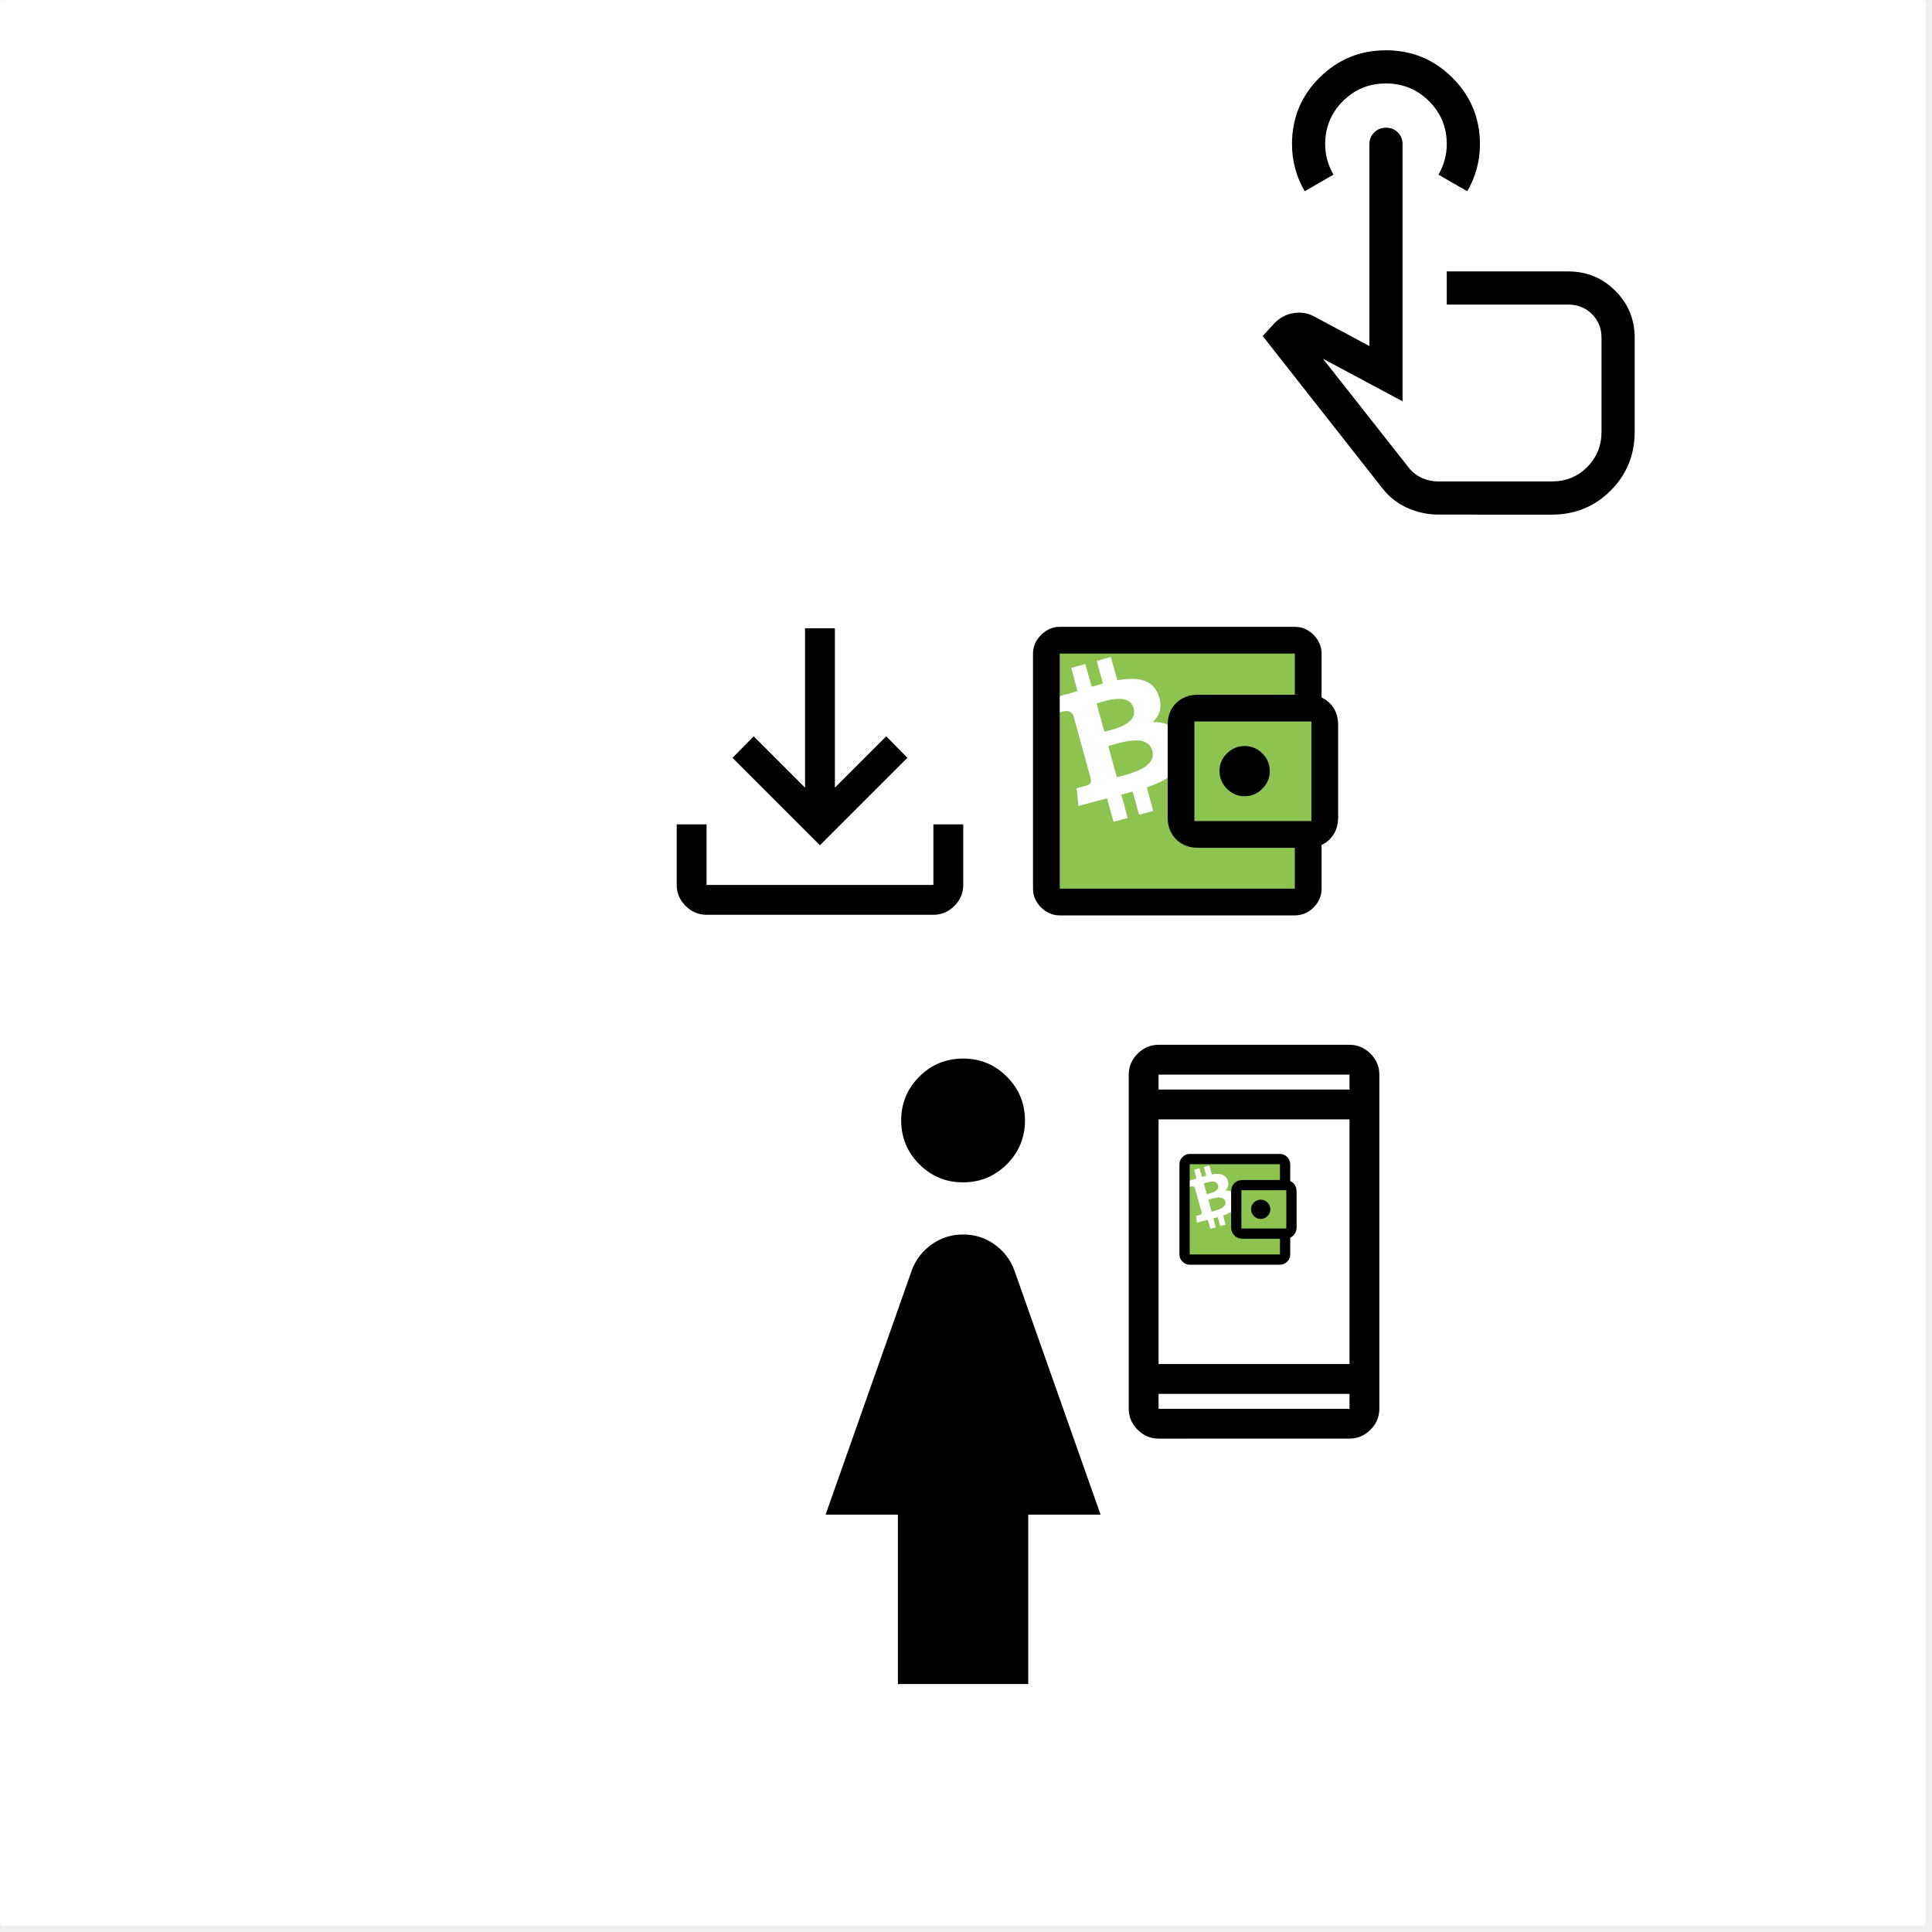
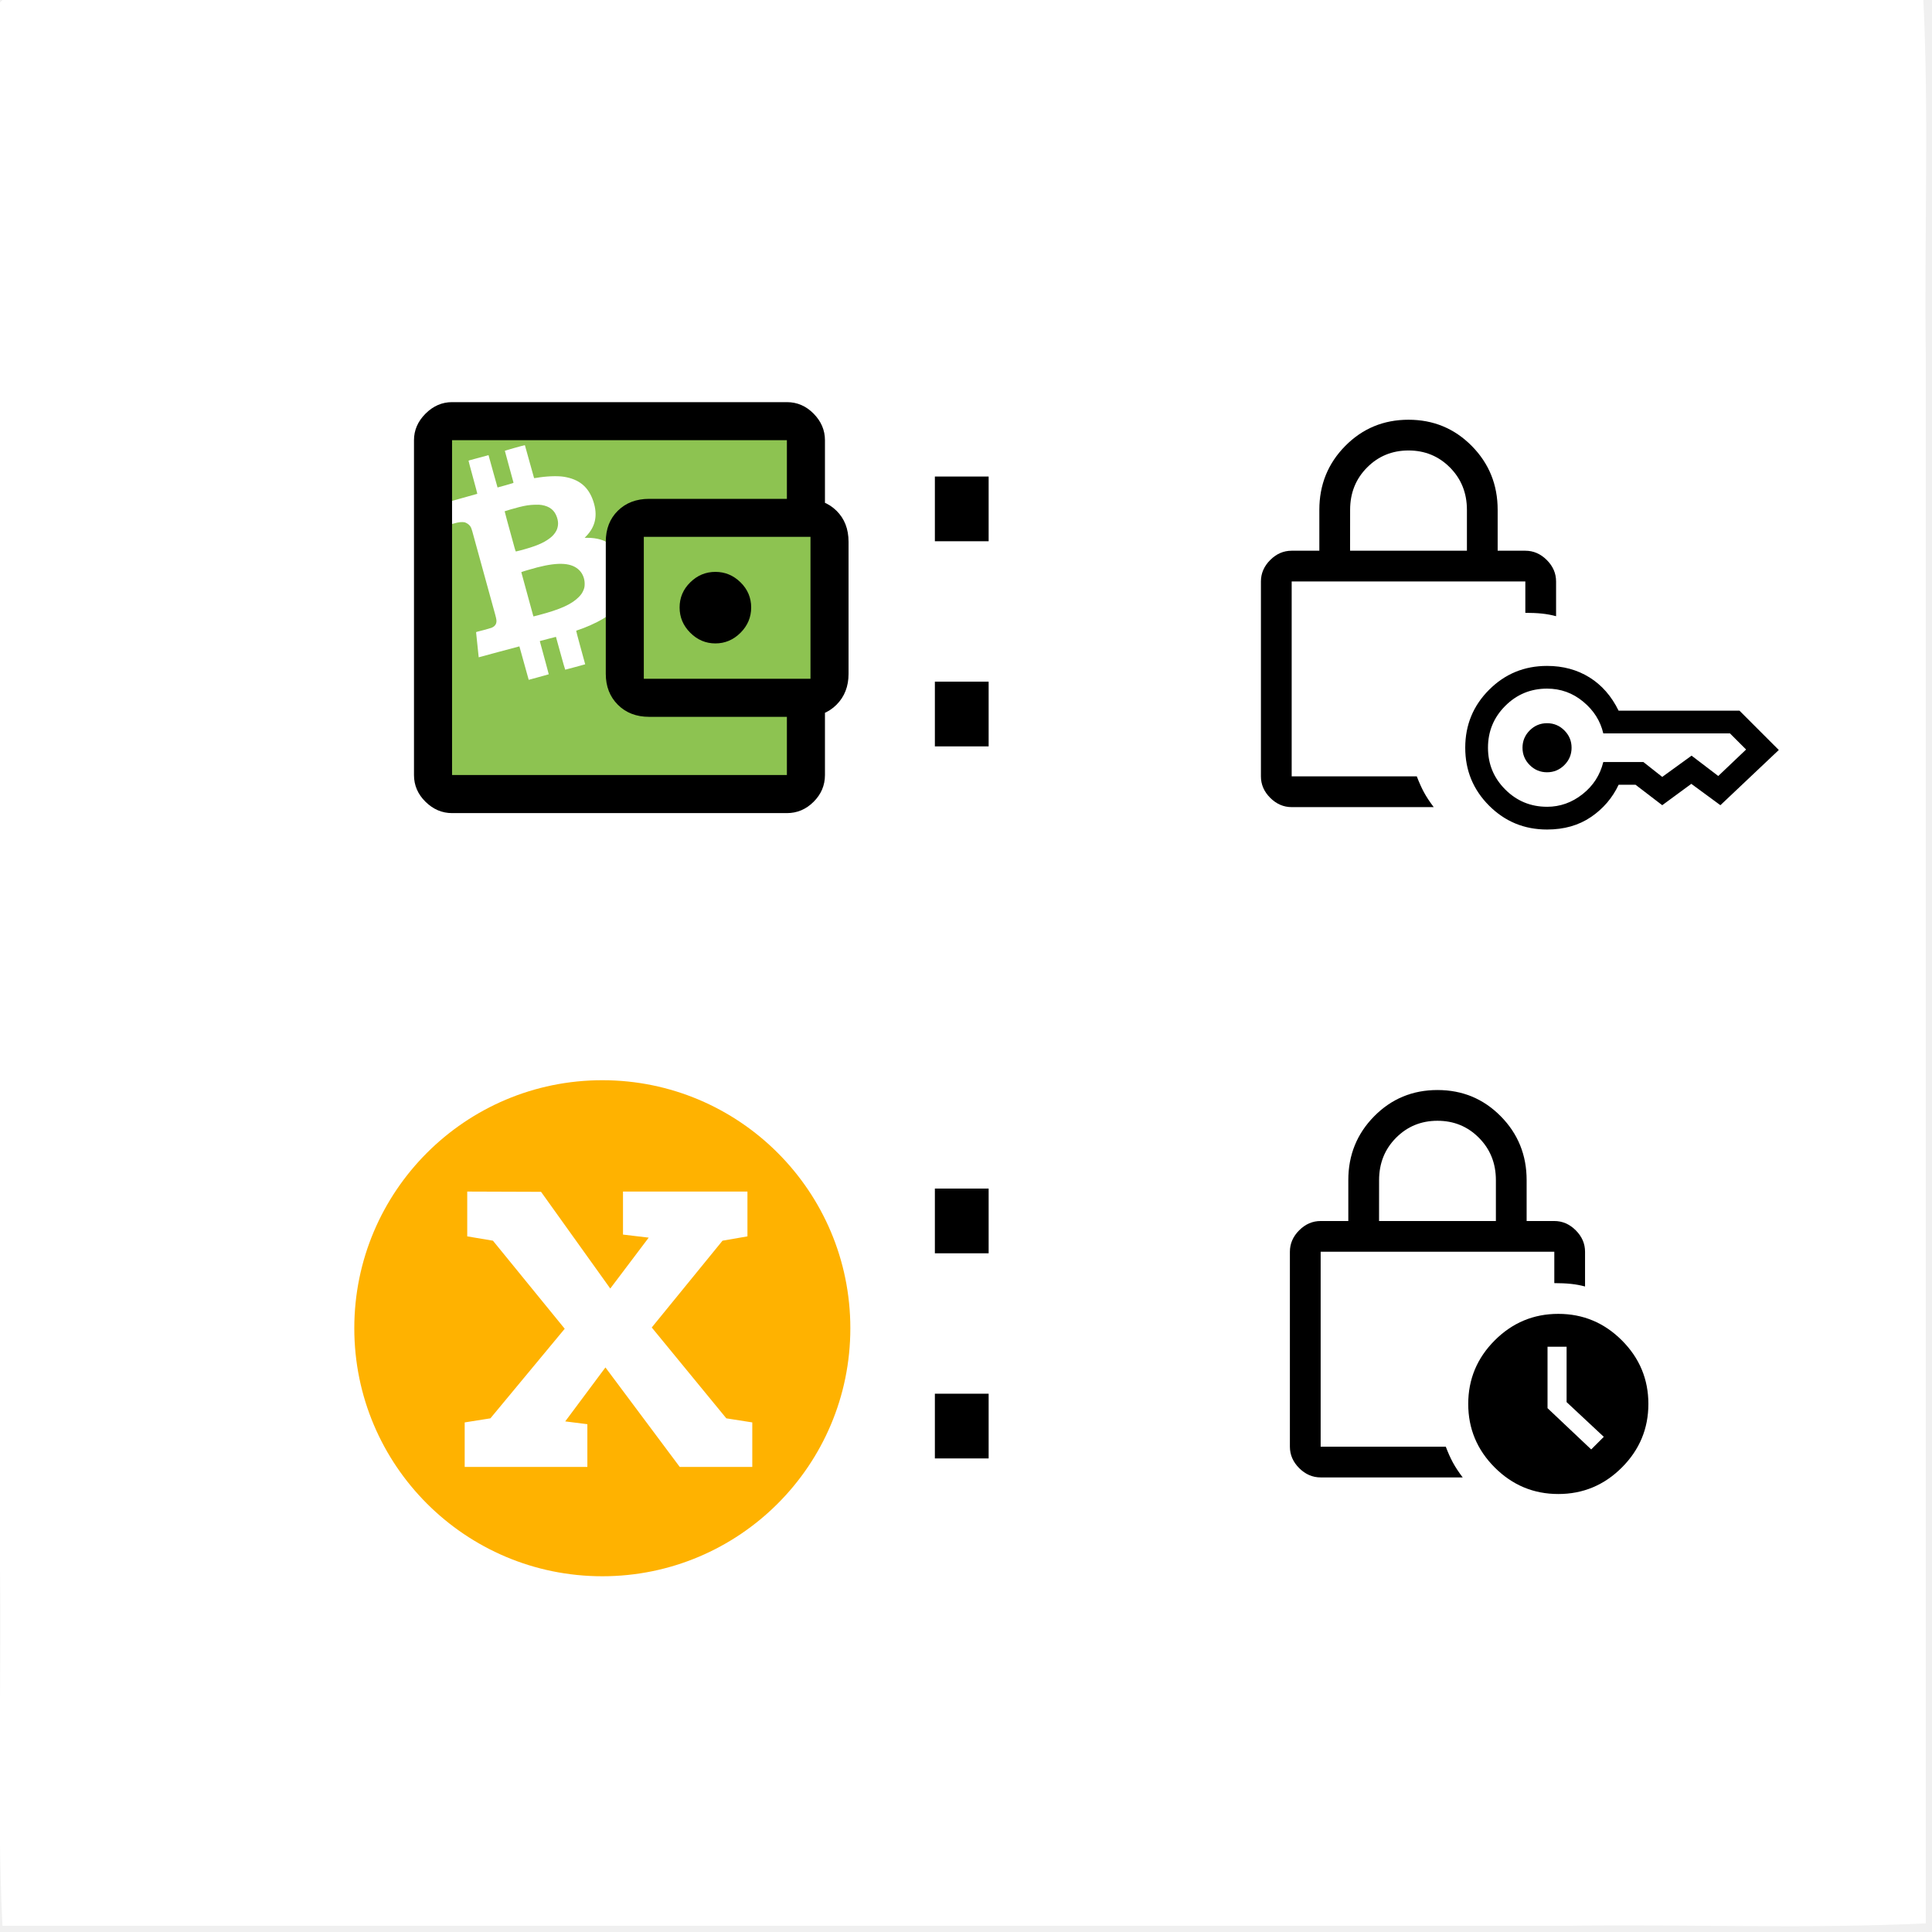
- <svg xmlns="http://www.w3.org/2000/svg" width="400" height="400" version="1.1" viewBox="0 0 105.83 105.83" id="svg1986">
-   <defs id="defs1990" />
-   <rect style="display:inline;fill:#ffffff;fill-opacity:1;stroke:none;stroke-width:0.342;stroke-linejoin:round;stroke-miterlimit:4;stroke-dasharray:none;stroke-dashoffset:7.35;stroke-opacity:1" id="rect49606" width="105.488" height="105.488" x="0" y="-8.8817842e-16" ry="0.133" />
-   <g transform="matrix(1.512565,0,0,1.512565,-66.46328,-53.93689)" id="g14">
+ <svg xmlns="http://www.w3.org/2000/svg" width="400" height="400" version="1.1" viewBox="0 0 105.83 105.83" id="svg24">
+   <defs id="defs28" />
+   <path id="rect2" style="fill:#ffffff;stroke-width:1" d="M 0.133,0 C 35.208,0 70.282,0 105.357,0 c 0.311,6.399 0.044,13.037 0.133,19.527 0,28.61 0,57.22 0,85.829 -6.399,0.311 -13.037,0.044 -19.527,0.133 -28.61,0 -57.22,0 -85.829,0 C -0.178,99.091 0.089,92.453 0,85.963 0,57.353 0,28.743 0,0.133 Z" />
+   <g transform="matrix(0.2132146,0,0,0.2132146,19.04536,59.09447)" id="g16">
+     <path d="m 65.419,0.361 a 63.719,63.72 0 0 0 -63.72,63.72 63.719,63.72 0 0 0 63.72,63.719 63.719,63.72 0 0 0 63.719,-63.719 63.719,63.72 0 0 0 -63.719,-63.72 z m -34.705,28.607 18.962,0.066 17.785,24.847 9.873,-13.077 -6.604,-0.784 v -11.05 h 31.973 v 11.508 l -6.408,1.112 -18.177,22.296 19.158,23.343 6.67,1.046 v 11.443 h -18.635 l -19.093,-25.566 -10.331,13.862 5.689,0.719 v 10.985 h -31.516 v -11.443 l 6.604,-1.046 19.093,-23.016 -18.439,-22.623 -6.604,-1.112 z" fill="#ffb200" stroke="#000000" stroke-dasharray="0, 6.182" stroke-linejoin="bevel" stroke-miterlimit="4.1" stroke-opacity="0.253" stroke-width="0.562" id="path14" />
+   </g>
+   <path d="m 75.541,66.884 h 6.4 v -2.24 q 0,-1.381 -0.926,-2.316 -0.926,-0.935 -2.273,-0.935 -1.347,0 -2.273,0.935 -0.926,0.935 -0.926,2.316 z m 4.581,14.045 h -7.781 q -0.665,0 -1.175,-0.509 -0.509,-0.509 -0.509,-1.175 v -10.677 q 0,-0.665 0.509,-1.175 0.509,-0.509 1.175,-0.509 h 1.516 v -2.24 q 0,-2.063 1.419,-3.499 1.419,-1.436 3.465,-1.436 2.046,0 3.465,1.436 1.419,1.436 1.419,3.499 v 2.24 h 1.516 q 0.665,0 1.175,0.509 0.509,0.509 0.509,1.175 v 1.903 q -0.371,-0.101 -0.77,-0.143 -0.4,-0.042 -0.914,-0.042 v -1.718 h -12.799 v 10.677 h 6.854 q 0.185,0.488 0.387,0.863 0.202,0.375 0.539,0.821 z m 5.238,0.909 q -2.029,0 -3.482,-1.452 -1.452,-1.452 -1.452,-3.482 0,-2.029 1.452,-3.482 1.452,-1.452 3.482,-1.452 2.029,0 3.482,1.452 1.452,1.452 1.452,3.482 0,2.029 -1.452,3.482 -1.452,1.452 -3.482,1.452 z m 1.802,-2.442 0.69,-0.69 -2.038,-1.903 v -3.031 h -1.044 v 3.364 z m -14.82,-10.829 v 10.677 z" stroke-width="0.025" id="path22" />
+   <path d="m 84.743,42.303 q -0.554,0 -0.949,-0.395 -0.395,-0.395 -0.395,-0.949 0,-0.554 0.395,-0.949 0.395,-0.395 0.949,-0.395 0.554,0 0.949,0.395 0.395,0.395 0.395,0.949 0,0.554 -0.395,0.949 -0.395,0.395 -0.949,0.395 z m 0,3.136 q -1.867,0 -3.174,-1.307 -1.307,-1.307 -1.307,-3.174 0,-1.867 1.307,-3.174 1.307,-1.307 3.174,-1.307 1.313,0 2.324,0.629 1.011,0.629 1.596,1.823 h 6.622 l 2.153,2.153 -3.199,3.025 -1.593,-1.17 -1.593,1.17 -1.462,-1.12 h -0.927 q -0.51,1.083 -1.515,1.767 -1.005,0.685 -2.405,0.685 z m 0,-1.245 q 1.07,0 1.945,-0.691 0.874,-0.691 1.136,-1.761 h 2.197 l 1.033,0.815 1.606,-1.164 1.462,1.114 1.525,-1.45 -0.884,-0.884 h -6.939 q -0.236,-1.021 -1.098,-1.736 -0.862,-0.716 -1.982,-0.716 -1.344,0 -2.29,0.946 -0.946,0.946 -0.946,2.29 0,1.344 0.946,2.29 0.946,0.946 2.29,0.946 z" stroke-width="0.019" id="path24" />
+   <path d="m 73.954,30.167 h 6.4 v -2.24 c 0,-0.921 -0.309,-1.692 -0.926,-2.316 -0.618,-0.623 -1.375,-0.935 -2.273,-0.935 -0.898,0 -1.656,0.312 -2.273,0.935 -0.618,0.623 -0.926,1.395 -0.926,2.316 z m 4.581,14.045 h -7.781 c -0.443,0 -0.835,-0.17 -1.175,-0.509 -0.34,-0.34 -0.509,-0.731 -0.509,-1.175 V 31.851 c 0,-0.443 0.17,-0.835 0.509,-1.175 0.34,-0.34 0.731,-0.509 1.175,-0.509 h 1.516 v -2.24 c 0,-1.375 0.473,-2.542 1.419,-3.499 0.946,-0.957 2.101,-1.436 3.465,-1.436 1.364,0 2.519,0.479 3.465,1.436 0.946,0.957 1.419,2.123 1.419,3.499 v 2.24 h 1.516 c 0.443,0 0.835,0.17 1.175,0.509 0.34,0.34 0.509,0.731 0.509,1.175 v 1.903 c -0.247,-0.067 -0.504,-0.115 -0.77,-0.143 -0.267,-0.028 -0.571,-0.042 -0.914,-0.042 v -1.718 h -12.799 v 10.677 h 6.854 c 0.124,0.326 0.253,0.613 0.387,0.863 0.135,0.25 0.314,0.523 0.539,0.821 z m -7.781,-12.361 v 10.677 z" stroke-width="0.025" id="path26" />
+   <g transform="matrix(2.15424,0,0,2.15424,-152.5724,-103.6932)" id="g14">
    <g transform="matrix(0.00965946,0,0,0.00965946,80.69794,59.92945)" id="g58-6">
      <rect style="fill:#8dc351;fill-opacity:1;stroke-width:65.595;stroke-linejoin:round;stroke-dashoffset:7.35" id="rect3960" width="1000.355" height="963.94" x="116.863" y="-95.88" />
      <g transform="matrix(0.04188,0,0,0.04188,75.616,54.993)" fill="#8dc351" id="g52-2">
        <path d="m 7525,15989 c -349,-23 -745,-74 -1074,-139 -1411,-279 -2741,-944 -3806,-1903 -103,-94 -479,-466 -575,-572 -245,-266 -540,-648 -754,-974 -84,-128 -216,-339 -216,-346 0,-2 -17,-32 -38,-66 -48,-80 -130,-233 -220,-414 C 359,10611 82,9566 10,8445 -3,8240 -3,7750 10,7545 113,5935 655,4458 1610,3185 c 239,-319 428,-535 744,-850 286,-286 436,-420 706,-632 C 4666,442 6732,-162 8765,35 c 1734,169 3354,891 4645,2071 632,577 1156,1241 1589,2014 64,113 231,450 301,605 345,767 574,1625 659,2470 32,311 41,496 41,810 0,808 -118,1588 -356,2359 -526,1697 -1613,3186 -3064,4197 -1216,848 -2616,1332 -4135,1429 -181,11 -740,11 -920,-1 z" id="path50-9" />
      </g>
      <g transform="matrix(0.0610117,0,0,0.0610117,-103.8285,-229.3502)" fill="#ffffff" id="g56-1">
        <path d="m 7751,13046 c -6,-17 -62,-222 -127,-456 -195,-713 -262,-951 -266,-956 -3,-2 -398,103 -879,234 -481,131 -875,238 -877,237 -3,-3 -112,-1041 -112,-1071 0,-17 8,-23 33,-28 75,-14 558,-147 627,-172 101,-38 181,-113 204,-193 28,-95 21,-155 -43,-390 -33,-119 -139,-504 -236,-856 -97,-352 -239,-867 -315,-1145 -76,-278 -193,-703 -260,-945 -67,-242 -142,-514 -166,-605 -25,-91 -57,-185 -72,-210 -44,-77 -110,-138 -190,-177 -67,-34 -84,-38 -171,-41 -134,-6 -233,16 -734,162 -81,23 -120,30 -122,22 -7,-20 -247,-901 -249,-910 0,-4 87,-33 194,-62 107,-30 499,-138 870,-241 371,-102 678,-189 682,-192 4,-3 -81,-323 -188,-711 -107,-388 -192,-710 -190,-715 2,-6 28,-17 57,-24 30,-8 222,-61 428,-117 206,-57 376,-103 377,-101 1,1 88,315 193,697 106,382 194,696 196,698 2,2 137,-35 302,-83 164,-48 318,-92 343,-100 35,-10 44,-17 42,-31 -2,-11 -87,-320 -188,-689 -101,-368 -184,-674 -184,-680 0,-9 858,-250 865,-243 2,2 91,322 198,711 107,389 196,710 199,712 2,3 42,-2 89,-10 416,-74 899,-94 1184,-51 672,104 1078,440 1283,1061 196,592 97,1085 -302,1499 l -73,76 h 118 c 828,0 1344,393 1564,1190 130,470 135,910 15,1273 -41,126 -137,313 -218,427 -145,205 -419,444 -699,612 -277,166 -754,378 -1083,483 -30,10 -58,20 -62,24 -4,3 71,290 166,636 96,347 185,671 198,721 l 25,91 -426,117 c -234,64 -431,116 -436,116 -6,0 -98,-318 -204,-707 -107,-390 -195,-709 -196,-710 -1,-2 -143,35 -316,81 -173,46 -329,87 -346,91 -18,3 -33,12 -33,18 0,11 16,68 259,952 71,259 128,471 126,473 -1,1 -196,56 -433,121 l -431,118 z m 442,-2762 c 928,-243 1429,-470 1733,-785 93,-98 132,-151 179,-252 54,-113 70,-186 69,-317 0,-211 -79,-419 -214,-563 -317,-339 -883,-384 -1824,-143 -226,58 -696,197 -696,207 0,4 117,433 260,953 143,520 260,948 260,951 0,10 22,5 233,-51 z M 7391,7495 c 657,-172 1015,-321 1295,-540 97,-76 161,-145 225,-243 60,-91 87,-161 107,-277 19,-113 7,-234 -39,-369 -102,-305 -310,-473 -660,-532 -82,-13 -140,-16 -298,-11 -227,6 -400,32 -681,103 -171,42 -609,170 -618,179 -4,4 126,484 431,1588 24,87 46,147 53,147 6,0 90,-20 185,-45 z" fill="#ffffff" id="path54-2" />
      </g>
    </g>
    <path d="m 89.015,64.495 q 0.368,0 0.639,-0.271 0.271,-0.271 0.271,-0.643 0,-0.373 -0.271,-0.639 -0.271,-0.266 -0.639,-0.266 -0.368,0 -0.639,0.266 -0.271,0.266 -0.271,0.639 0,0.372 0.271,0.643 0.271,0.271 0.639,0.271 z m -6.696,2.835 v 0.513 -8.514 z m 0,1.48 q -0.382,0 -0.675,-0.288 -0.293,-0.288 -0.293,-0.68 v -8.514 q 0,-0.382 0.293,-0.675 0.293,-0.293 0.675,-0.293 h 8.514 q 0.392,0 0.68,0.293 0.288,0.293 0.288,0.675 v 1.78 h -0.968 v -1.78 h -8.514 v 8.514 h 8.514 v -1.771 h 0.968 v 1.771 q 0,0.392 -0.288,0.68 -0.288,0.288 -0.68,0.288 z m 5.012,-2.448 q -0.489,0 -0.796,-0.307 -0.307,-0.307 -0.307,-0.786 v -3.357 q 0,-0.489 0.307,-0.791 0.307,-0.302 0.796,-0.302 h 3.967 q 0.489,0 0.796,0.302 0.307,0.302 0.307,0.791 v 3.357 q 0,0.479 -0.307,0.786 -0.307,0.307 -0.796,0.307 z m 4.102,-0.968 v -3.609 h -4.238 v 3.609 z" stroke-width="0.015" id="path12" />
  </g>
-   <path d="m 44.915,46.301 -4.79,-4.79 1.161,-1.177 2.812,2.812 v -8.73 h 1.635 v 8.73 l 2.812,-2.812 1.161,1.177 z m -6.212,3.809 q -0.662,0 -1.148,-0.486 -0.486,-0.486 -0.486,-1.148 v -3.319 h 1.635 V 48.476 h 12.425 v -3.319 h 1.635 V 48.476 q 0,0.662 -0.486,1.148 -0.486,0.486 -1.148,0.486 z" stroke-width="1.17" id="path1966" />
-   <path d="m52.751 64.766q-1.406 0-2.397-0.994-0.99-0.994-0.99-2.4t0.994-2.397q0.994-0.99 2.4-0.99t2.397 0.994q0.99 0.994 0.99 2.4 0 1.406-0.994 2.397-0.994 0.99-2.4 0.99zm-3.565 27.481v-9.279h-3.962l4.729-13.401q0.321-0.857 1.084-1.401 0.763-0.544 1.722-0.544 0.959 0 1.718 0.544 0.758 0.544 1.08 1.401l4.729 13.401h-3.962v9.279z" stroke-width=".054" id="path1974" />
-   <path d="m 63.464,78.804 q -0.662,0 -1.148,-0.486 -0.486,-0.486 -0.486,-1.148 V 58.865 q 0,-0.662 0.486,-1.148 0.486,-0.486 1.148,-0.486 h 10.459 q 0.662,0 1.148,0.486 0.486,0.486 0.486,1.148 v 18.304 q 0,0.662 -0.486,1.148 -0.486,0.486 -1.148,0.486 z m 0,-2.451 v 0.817 h 10.459 v -0.817 z m 0,-1.634 H 73.923 V 61.317 H 63.464 Z m 0,-15.036 H 73.923 V 58.865 H 63.464 Z m 0,0 v -0.817 z m 0,16.67 v 0.817 z" stroke-width="0.025" id="path1980" />
-   <path d="m 78.796,28.188 q -0.878,0 -1.696,-0.363 -0.817,-0.363 -1.362,-1.06 L 69.168,18.409 69.803,17.713 q 0.424,-0.454 1.045,-0.56 0.621,-0.106 1.166,0.197 l 2.997,1.605 V 7.903 q 0,-0.386 0.263,-0.647 0.263,-0.261 0.651,-0.261 0.388,0 0.646,0.261 0.257,0.261 0.257,0.647 V 21.982 l -4.36,-2.331 4.723,5.995 q 0.303,0.363 0.719,0.545 0.417,0.182 0.885,0.182 h 6.207 q 1.151,0 1.938,-0.787 0.787,-0.787 0.787,-1.938 v -5.147 q 0,-0.772 -0.522,-1.294 -0.522,-0.522 -1.294,-0.522 h -6.661 v -1.817 h 6.65 q 1.518,0 2.581,1.06 1.063,1.06 1.063,2.574 v 5.147 q 0,1.907 -1.317,3.225 -1.317,1.317 -3.225,1.317 z M 71.469,10.476 Q 71.133,9.909 70.953,9.25 70.772,8.592 70.772,7.895 q 0,-2.142 1.506,-3.641 1.506,-1.499 3.642,-1.499 2.136,0 3.642,1.506 1.506,1.506 1.506,3.643 0,0.695 -0.181,1.351 -0.181,0.656 -0.516,1.221 L 78.796,9.568 q 0.212,-0.363 0.333,-0.787 0.121,-0.424 0.121,-0.893 0,-1.378 -0.972,-2.347 -0.972,-0.969 -2.362,-0.969 -1.389,0 -2.358,0.971 -0.969,0.971 -0.969,2.359 0,0.454 0.121,0.878 0.121,0.424 0.333,0.787 z m 8.629,10.143 z" id="path4984" style="stroke-width:0.03" />
-   <g transform="matrix(0.58084,0,0,0.58084,17.35392,29.31089)" id="g14-7">
-     <g transform="matrix(0.00965946,0,0,0.00965946,80.69794,59.92945)" id="g58-6-0">
-       <rect style="fill:#8dc351;fill-opacity:1;stroke-width:65.595;stroke-linejoin:round;stroke-dashoffset:7.35" id="rect3960-9" width="1000.355" height="963.94" x="116.863" y="-95.88" />
-       <g transform="matrix(0.04188,0,0,0.04188,75.616,54.993)" fill="#8dc351" id="g52-2-3">
-         <path d="m 7525,15989 c -349,-23 -745,-74 -1074,-139 -1411,-279 -2741,-944 -3806,-1903 -103,-94 -479,-466 -575,-572 -245,-266 -540,-648 -754,-974 -84,-128 -216,-339 -216,-346 0,-2 -17,-32 -38,-66 -48,-80 -130,-233 -220,-414 C 359,10611 82,9566 10,8445 -3,8240 -3,7750 10,7545 113,5935 655,4458 1610,3185 c 239,-319 428,-535 744,-850 286,-286 436,-420 706,-632 C 4666,442 6732,-162 8765,35 c 1734,169 3354,891 4645,2071 632,577 1156,1241 1589,2014 64,113 231,450 301,605 345,767 574,1625 659,2470 32,311 41,496 41,810 0,808 -118,1588 -356,2359 -526,1697 -1613,3186 -3064,4197 -1216,848 -2616,1332 -4135,1429 -181,11 -740,11 -920,-1 z" id="path50-9-6" />
-       </g>
-       <g transform="matrix(0.0610117,0,0,0.0610117,-103.8285,-229.3502)" fill="#ffffff" id="g56-1-0">
-         <path d="m 7751,13046 c -6,-17 -62,-222 -127,-456 -195,-713 -262,-951 -266,-956 -3,-2 -398,103 -879,234 -481,131 -875,238 -877,237 -3,-3 -112,-1041 -112,-1071 0,-17 8,-23 33,-28 75,-14 558,-147 627,-172 101,-38 181,-113 204,-193 28,-95 21,-155 -43,-390 -33,-119 -139,-504 -236,-856 -97,-352 -239,-867 -315,-1145 -76,-278 -193,-703 -260,-945 -67,-242 -142,-514 -166,-605 -25,-91 -57,-185 -72,-210 -44,-77 -110,-138 -190,-177 -67,-34 -84,-38 -171,-41 -134,-6 -233,16 -734,162 -81,23 -120,30 -122,22 -7,-20 -247,-901 -249,-910 0,-4 87,-33 194,-62 107,-30 499,-138 870,-241 371,-102 678,-189 682,-192 4,-3 -81,-323 -188,-711 -107,-388 -192,-710 -190,-715 2,-6 28,-17 57,-24 30,-8 222,-61 428,-117 206,-57 376,-103 377,-101 1,1 88,315 193,697 106,382 194,696 196,698 2,2 137,-35 302,-83 164,-48 318,-92 343,-100 35,-10 44,-17 42,-31 -2,-11 -87,-320 -188,-689 -101,-368 -184,-674 -184,-680 0,-9 858,-250 865,-243 2,2 91,322 198,711 107,389 196,710 199,712 2,3 42,-2 89,-10 416,-74 899,-94 1184,-51 672,104 1078,440 1283,1061 196,592 97,1085 -302,1499 l -73,76 h 118 c 828,0 1344,393 1564,1190 130,470 135,910 15,1273 -41,126 -137,313 -218,427 -145,205 -419,444 -699,612 -277,166 -754,378 -1083,483 -30,10 -58,20 -62,24 -4,3 71,290 166,636 96,347 185,671 198,721 l 25,91 -426,117 c -234,64 -431,116 -436,116 -6,0 -98,-318 -204,-707 -107,-390 -195,-709 -196,-710 -1,-2 -143,35 -316,81 -173,46 -329,87 -346,91 -18,3 -33,12 -33,18 0,11 16,68 259,952 71,259 128,471 126,473 -1,1 -196,56 -433,121 l -431,118 z m 442,-2762 c 928,-243 1429,-470 1733,-785 93,-98 132,-151 179,-252 54,-113 70,-186 69,-317 0,-211 -79,-419 -214,-563 -317,-339 -883,-384 -1824,-143 -226,58 -696,197 -696,207 0,4 117,433 260,953 143,520 260,948 260,951 0,10 22,5 233,-51 z M 7391,7495 c 657,-172 1015,-321 1295,-540 97,-76 161,-145 225,-243 60,-91 87,-161 107,-277 19,-113 7,-234 -39,-369 -102,-305 -310,-473 -660,-532 -82,-13 -140,-16 -298,-11 -227,6 -400,32 -681,103 -171,42 -609,170 -618,179 -4,4 126,484 431,1588 24,87 46,147 53,147 6,0 90,-20 185,-45 z" fill="#ffffff" id="path54-2-6" />
-       </g>
-     </g>
-     <path d="m 89.015,64.495 q 0.368,0 0.639,-0.271 0.271,-0.271 0.271,-0.643 0,-0.373 -0.271,-0.639 -0.271,-0.266 -0.639,-0.266 -0.368,0 -0.639,0.266 -0.271,0.266 -0.271,0.639 0,0.372 0.271,0.643 0.271,0.271 0.639,0.271 z m -6.696,2.835 v 0.513 -8.514 z m 0,1.48 q -0.382,0 -0.675,-0.288 -0.293,-0.288 -0.293,-0.68 v -8.514 q 0,-0.382 0.293,-0.675 0.293,-0.293 0.675,-0.293 h 8.514 q 0.392,0 0.68,0.293 0.288,0.293 0.288,0.675 v 1.78 h -0.968 v -1.78 h -8.514 v 8.514 h 8.514 v -1.771 h 0.968 v 1.771 q 0,0.392 -0.288,0.68 -0.288,0.288 -0.68,0.288 z m 5.012,-2.448 q -0.489,0 -0.796,-0.307 -0.307,-0.307 -0.307,-0.786 v -3.357 q 0,-0.489 0.307,-0.791 0.307,-0.302 0.796,-0.302 h 3.967 q 0.489,0 0.796,0.302 0.307,0.302 0.307,0.791 v 3.357 q 0,0.479 -0.307,0.786 -0.307,0.307 -0.796,0.307 z m 4.102,-0.968 v -3.609 h -4.238 v 3.609 z" stroke-width="0.015" id="path12-2" />
+   <g aria-label=":" id="text94-36" style="font-size:28.587px;line-height:1.25;font-family:sans-serif;fill:#000000;stroke-width:0.715" transform="translate(0,-20.63685)">
+     <path d="m 51.21,57.977 h 2.945 v 3.545 h -2.945 z m 0,-11.237 h 2.945 v 3.545 h -2.945 z" style="stroke-width:0.715" id="path2629" />
+   </g>
+   <g aria-label=":" id="text94-53" style="font-size:28.587px;line-height:1.25;font-family:sans-serif;fill:#000000;stroke-width:0.715" transform="translate(0,-13.7579)">
+     <path d="m 51.21,90.102 h 2.945 v 3.545 h -2.945 z m 0,-11.237 h 2.945 v 3.545 h -2.945 z" style="stroke-width:0.715" id="path2632" />
  </g>
</svg>
